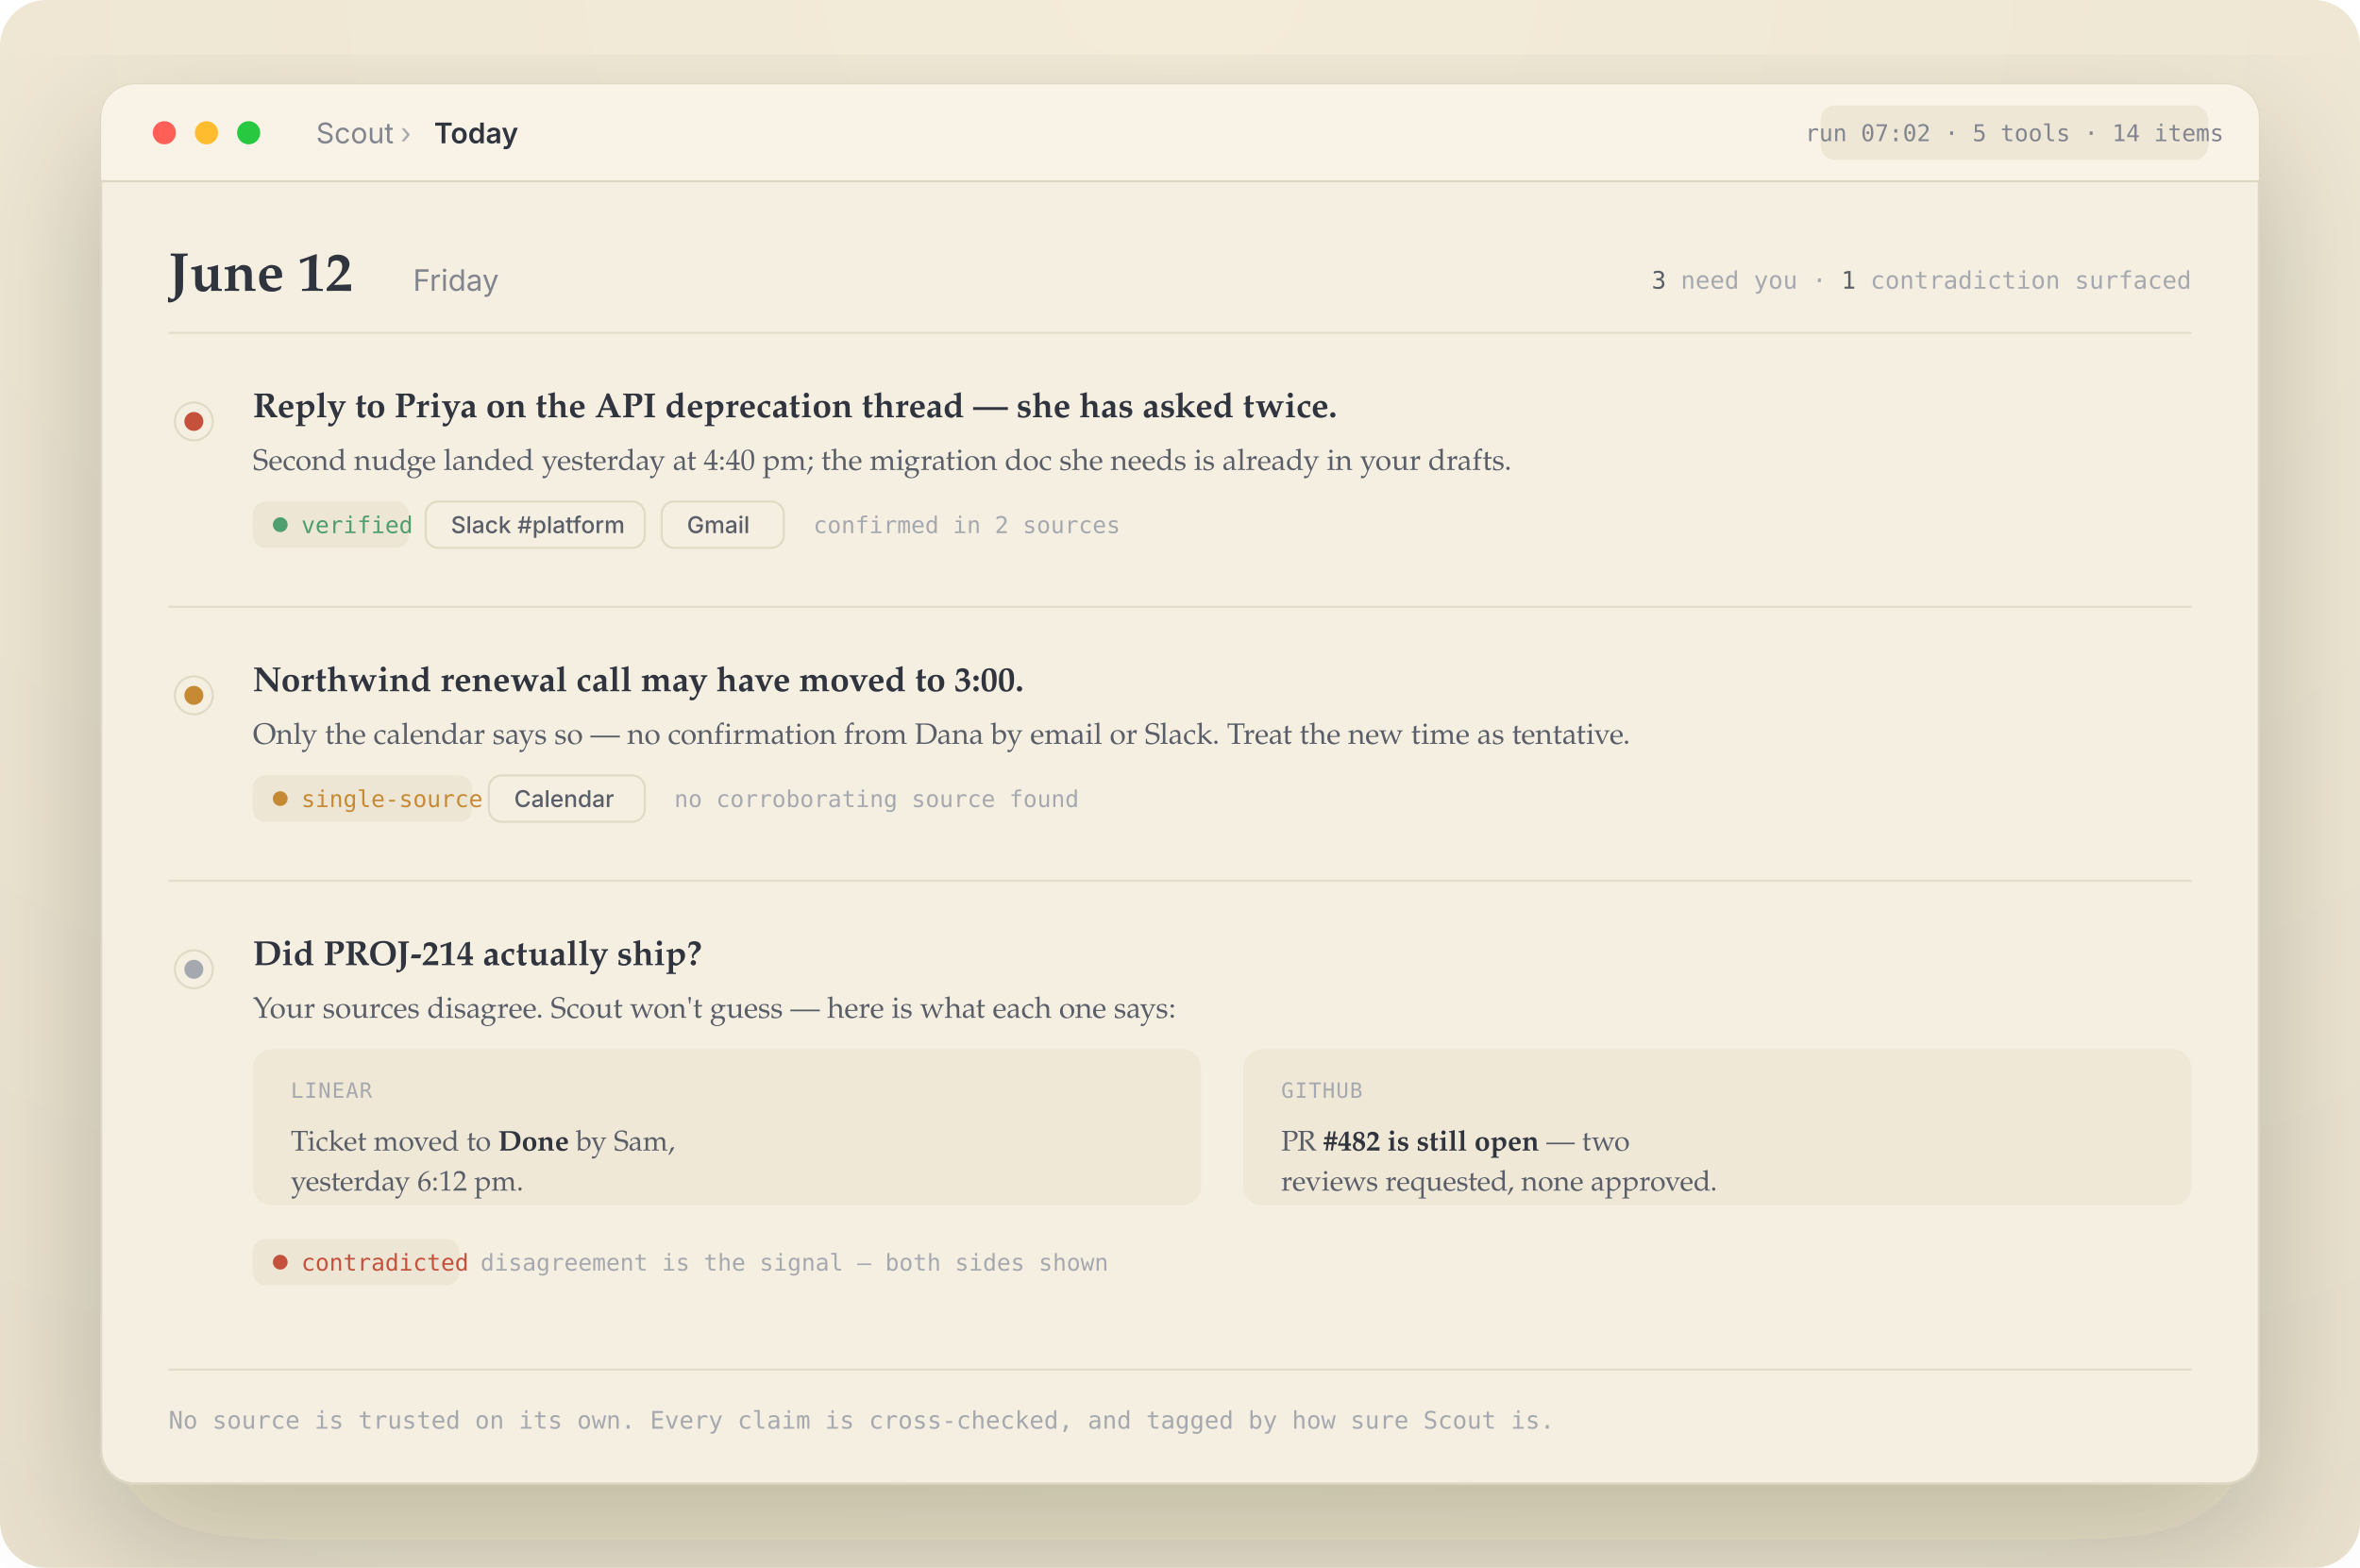
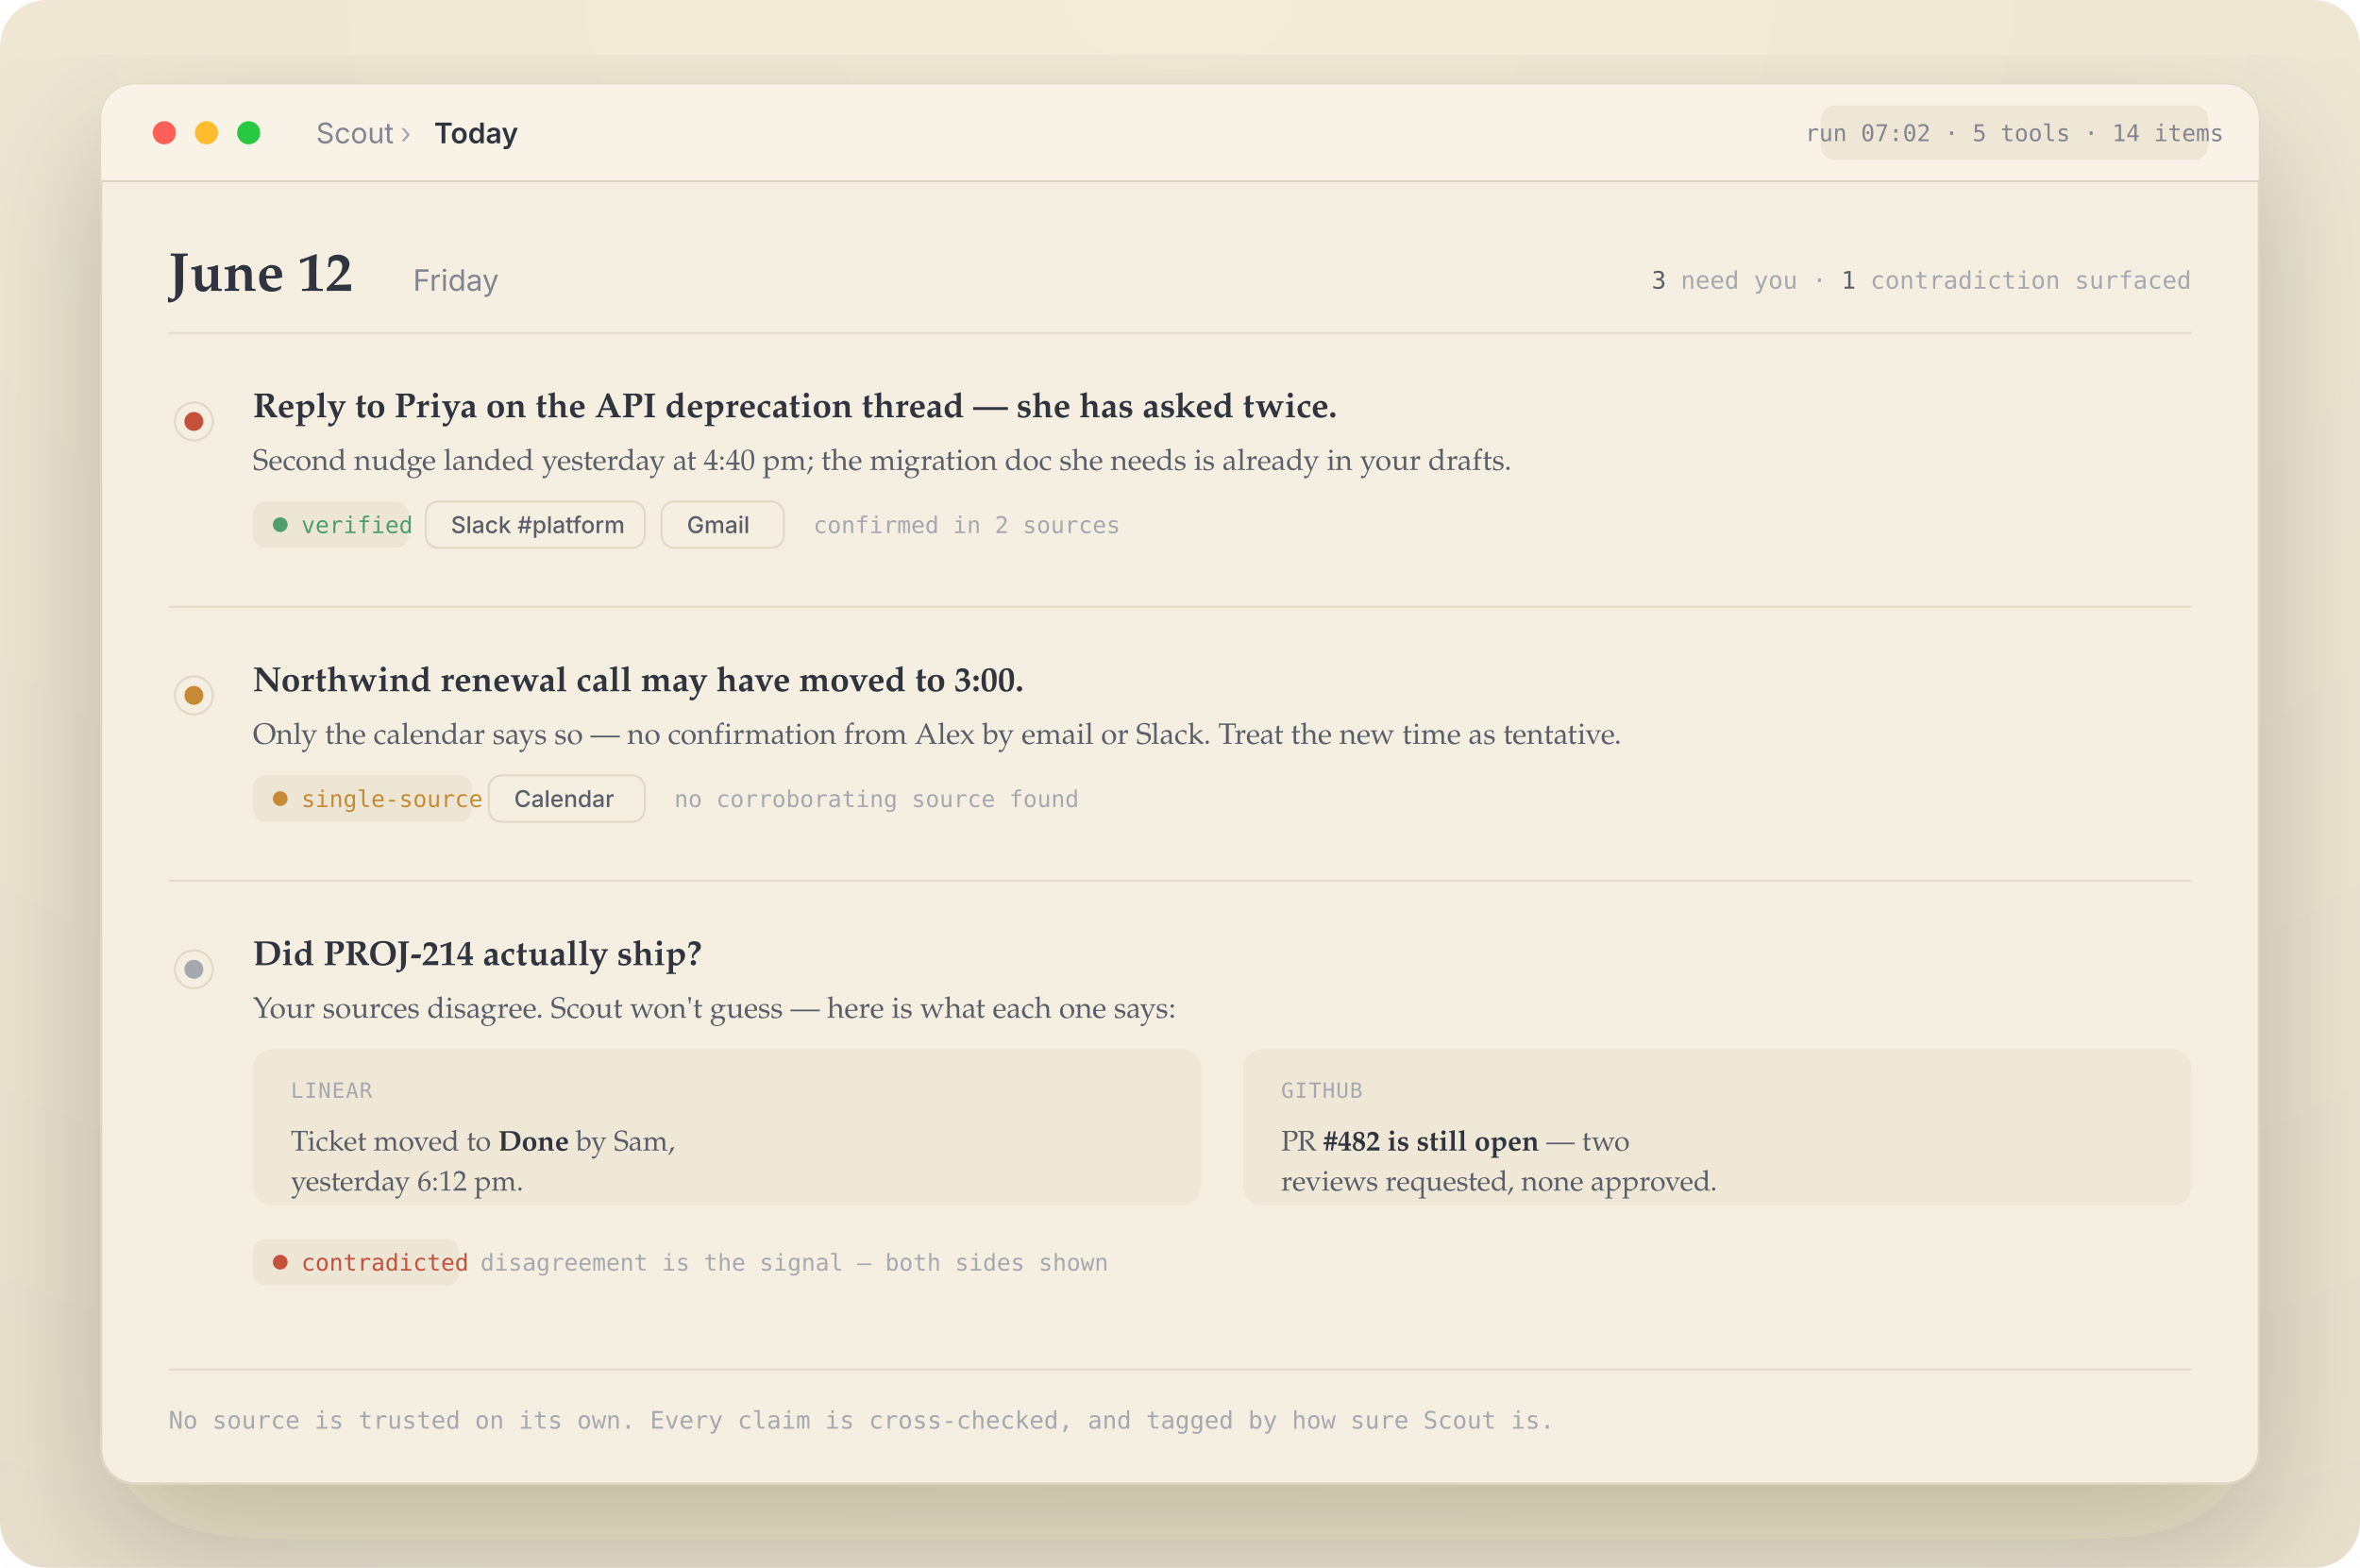
<svg xmlns="http://www.w3.org/2000/svg" width="1120" height="744" viewBox="0 0 1120 744" fill="none" font-family="'Iowan Old Style', 'Palatino Linotype', Georgia, serif">
  <defs>
    <radialGradient id="page" cx="50%" cy="0%" r="120%">
      <stop offset="0%" stop-color="#F3ECD9" />
      <stop offset="100%" stop-color="#E8E0CC" />
    </radialGradient>
    <filter id="soft" x="-20%" y="-20%" width="140%" height="140%">
      <feDropShadow dx="0" dy="26" stdDeviation="34" flood-color="#2A1C0A" flood-opacity="0.22" />
    </filter>
  </defs>
  <rect width="1120" height="744" rx="22" fill="url(#page)" />
  <g filter="url(#soft)">
    <rect x="48" y="40" width="1024" height="664" rx="16" fill="#F4EFE1" stroke="#DDD6C3" stroke-width="1" />
  </g>
  <path d="M48 56 a16 16 0 0 1 16 -16 h992 a16 16 0 0 1 16 16 v30 h-1024 Z" fill="#F8F3E6" />
  <line x1="48" y1="86" x2="1072" y2="86" stroke="#DDD6C3" stroke-width="1" />
  <circle cx="78" cy="63" r="5.5" fill="#ff5f57" />
  <circle cx="98" cy="63" r="5.5" fill="#febc2e" />
  <circle cx="118" cy="63" r="5.5" fill="#28c840" />
  <text x="150" y="68" font-family="-apple-system, 'Segoe UI', sans-serif" font-size="13.5" fill="#82858F">Scout</text>
  <text x="190" y="68" font-family="-apple-system, 'Segoe UI', sans-serif" font-size="13.5" fill="#A6A8AF">›</text>
  <text x="206" y="68" font-family="-apple-system, 'Segoe UI', sans-serif" font-size="13.5" font-weight="600" fill="#30343F">Today</text>
  <g>
    <rect x="864" y="50" width="184" height="26" rx="7" fill="#EEE7D6" />
    <text x="956" y="67" text-anchor="middle" font-family="'JetBrains Mono', ui-monospace, monospace" font-size="11" fill="#82858F">run 07:02 · 5 tools · 14 items</text>
  </g>
  <text x="80" y="138" font-size="26" font-weight="600" fill="#30343F">June 12</text>
  <text x="196" y="138" font-family="-apple-system, 'Segoe UI', sans-serif" font-size="14" fill="#82858F">Friday</text>
  <text x="1040" y="137" text-anchor="end" font-family="'JetBrains Mono', ui-monospace, monospace" font-size="11.5" fill="#A6A8AF">
    <tspan fill="#5A5E69" font-weight="500">3</tspan> need you · <tspan fill="#5A5E69" font-weight="500">1</tspan> contradiction surfaced</text>
  <line x1="80" y1="158" x2="1040" y2="158" stroke="#E4DDCB" stroke-width="1" />
  <circle cx="92" cy="200" r="9" fill="#F4EFE1" stroke="#E0D9C6" />
  <circle cx="92" cy="200" r="4.5" fill="#C5503C" />
  <text x="120" y="198" font-size="16.5" font-weight="600" fill="#30343F">Reply to Priya on the API deprecation thread — she has asked twice.</text>
  <text x="120" y="223" font-size="14" fill="#5A5E69">Second nudge landed yesterday at 4:40 pm; the migration doc she needs is already in your drafts.</text>
  <g font-family="'JetBrains Mono', ui-monospace, monospace" font-size="11">
    <rect x="120" y="238" width="74" height="22" rx="6" fill="#EDE6D5" />
    <circle cx="133" cy="249" r="3.5" fill="#4E9E6E" />
    <text x="143" y="253" fill="#4E9E6E" font-weight="500">verified</text>
    <rect x="202" y="238" width="104" height="22" rx="6" fill="#F4EFE1" stroke="#E0D9C6" />
    <text x="214" y="253" font-family="-apple-system, 'Segoe UI', sans-serif" fill="#5A5E69" font-weight="500">Slack #platform</text>
    <rect x="314" y="238" width="58" height="22" rx="6" fill="#F4EFE1" stroke="#E0D9C6" />
    <text x="326" y="253" font-family="-apple-system, 'Segoe UI', sans-serif" fill="#5A5E69" font-weight="500">Gmail</text>
    <text x="386" y="253" fill="#A6A8AF">confirmed in 2 sources</text>
  </g>
  <line x1="80" y1="288" x2="1040" y2="288" stroke="#E4DDCB" stroke-width="1" />
  <circle cx="92" cy="330" r="9" fill="#F4EFE1" stroke="#E0D9C6" />
  <circle cx="92" cy="330" r="4.5" fill="#C68A35" />
  <text x="120" y="328" font-size="16.5" font-weight="600" fill="#30343F">Northwind renewal call may have moved to 3:00.</text>
-   <text x="120" y="353" font-size="14" fill="#5A5E69">Only the calendar says so — no confirmation from Dana by email or Slack. Treat the new time as tentative.</text>
+   <text x="120" y="353" font-size="14" fill="#5A5E69">Only the calendar says so — no confirmation from Alex by email or Slack. Treat the new time as tentative.</text>
  <g font-family="'JetBrains Mono', ui-monospace, monospace" font-size="11">
    <rect x="120" y="368" width="104" height="22" rx="6" fill="#EDE6D5" />
    <circle cx="133" cy="379" r="3.5" fill="#C68A35" />
    <text x="143" y="383" fill="#C68A35" font-weight="500">single-source</text>
    <rect x="232" y="368" width="74" height="22" rx="6" fill="#F4EFE1" stroke="#E0D9C6" />
    <text x="244" y="383" font-family="-apple-system, 'Segoe UI', sans-serif" fill="#5A5E69" font-weight="500">Calendar</text>
    <text x="320" y="383" fill="#A6A8AF">no corroborating source found</text>
  </g>
  <line x1="80" y1="418" x2="1040" y2="418" stroke="#E4DDCB" stroke-width="1" />
  <circle cx="92" cy="460" r="9" fill="#F4EFE1" stroke="#E0D9C6" />
  <circle cx="92" cy="460" r="4.5" fill="#A6A8AF" />
  <text x="120" y="458" font-size="16.5" font-weight="600" fill="#30343F">Did PROJ-214 actually ship?</text>
  <text x="120" y="483" font-size="14" fill="#5A5E69">Your sources disagree. Scout won't guess — here is what each one says:</text>
  <g>
    <rect x="120" y="498" width="450" height="74" rx="9" fill="#EFE8D7" />
    <text x="138" y="521" font-family="'JetBrains Mono', ui-monospace, monospace" font-size="10" letter-spacing="0.5" fill="#A6A8AF">LINEAR</text>
    <text x="138" y="546" font-size="13.5" fill="#5A5E69">Ticket moved to <tspan font-weight="700" fill="#30343F">Done</tspan> by Sam,</text>
    <text x="138" y="565" font-size="13.5" fill="#5A5E69">yesterday 6:12 pm.</text>
    <rect x="590" y="498" width="450" height="74" rx="9" fill="#EFE8D7" />
    <text x="608" y="521" font-family="'JetBrains Mono', ui-monospace, monospace" font-size="10" letter-spacing="0.5" fill="#A6A8AF">GITHUB</text>
    <text x="608" y="546" font-size="13.5" fill="#5A5E69">PR <tspan font-weight="700" fill="#30343F">#482 is still open</tspan> — two</text>
    <text x="608" y="565" font-size="13.5" fill="#5A5E69">reviews requested, none approved.</text>
  </g>
  <g font-family="'JetBrains Mono', ui-monospace, monospace" font-size="11">
    <rect x="120" y="588" width="98" height="22" rx="6" fill="#EDE6D5" />
    <circle cx="133" cy="599" r="3.5" fill="#C5503C" />
    <text x="143" y="603" fill="#C5503C" font-weight="500">contradicted</text>
    <text x="228" y="603" fill="#A6A8AF">disagreement is the signal — both sides shown</text>
  </g>
  <line x1="80" y1="650" x2="1040" y2="650" stroke="#E4DDCB" stroke-width="1" />
  <text x="80" y="678" font-family="'JetBrains Mono', ui-monospace, monospace" font-size="11.5" fill="#A6A8AF">No source is trusted on its own. Every claim is cross-checked, and tagged by how sure Scout is.</text>
</svg>
